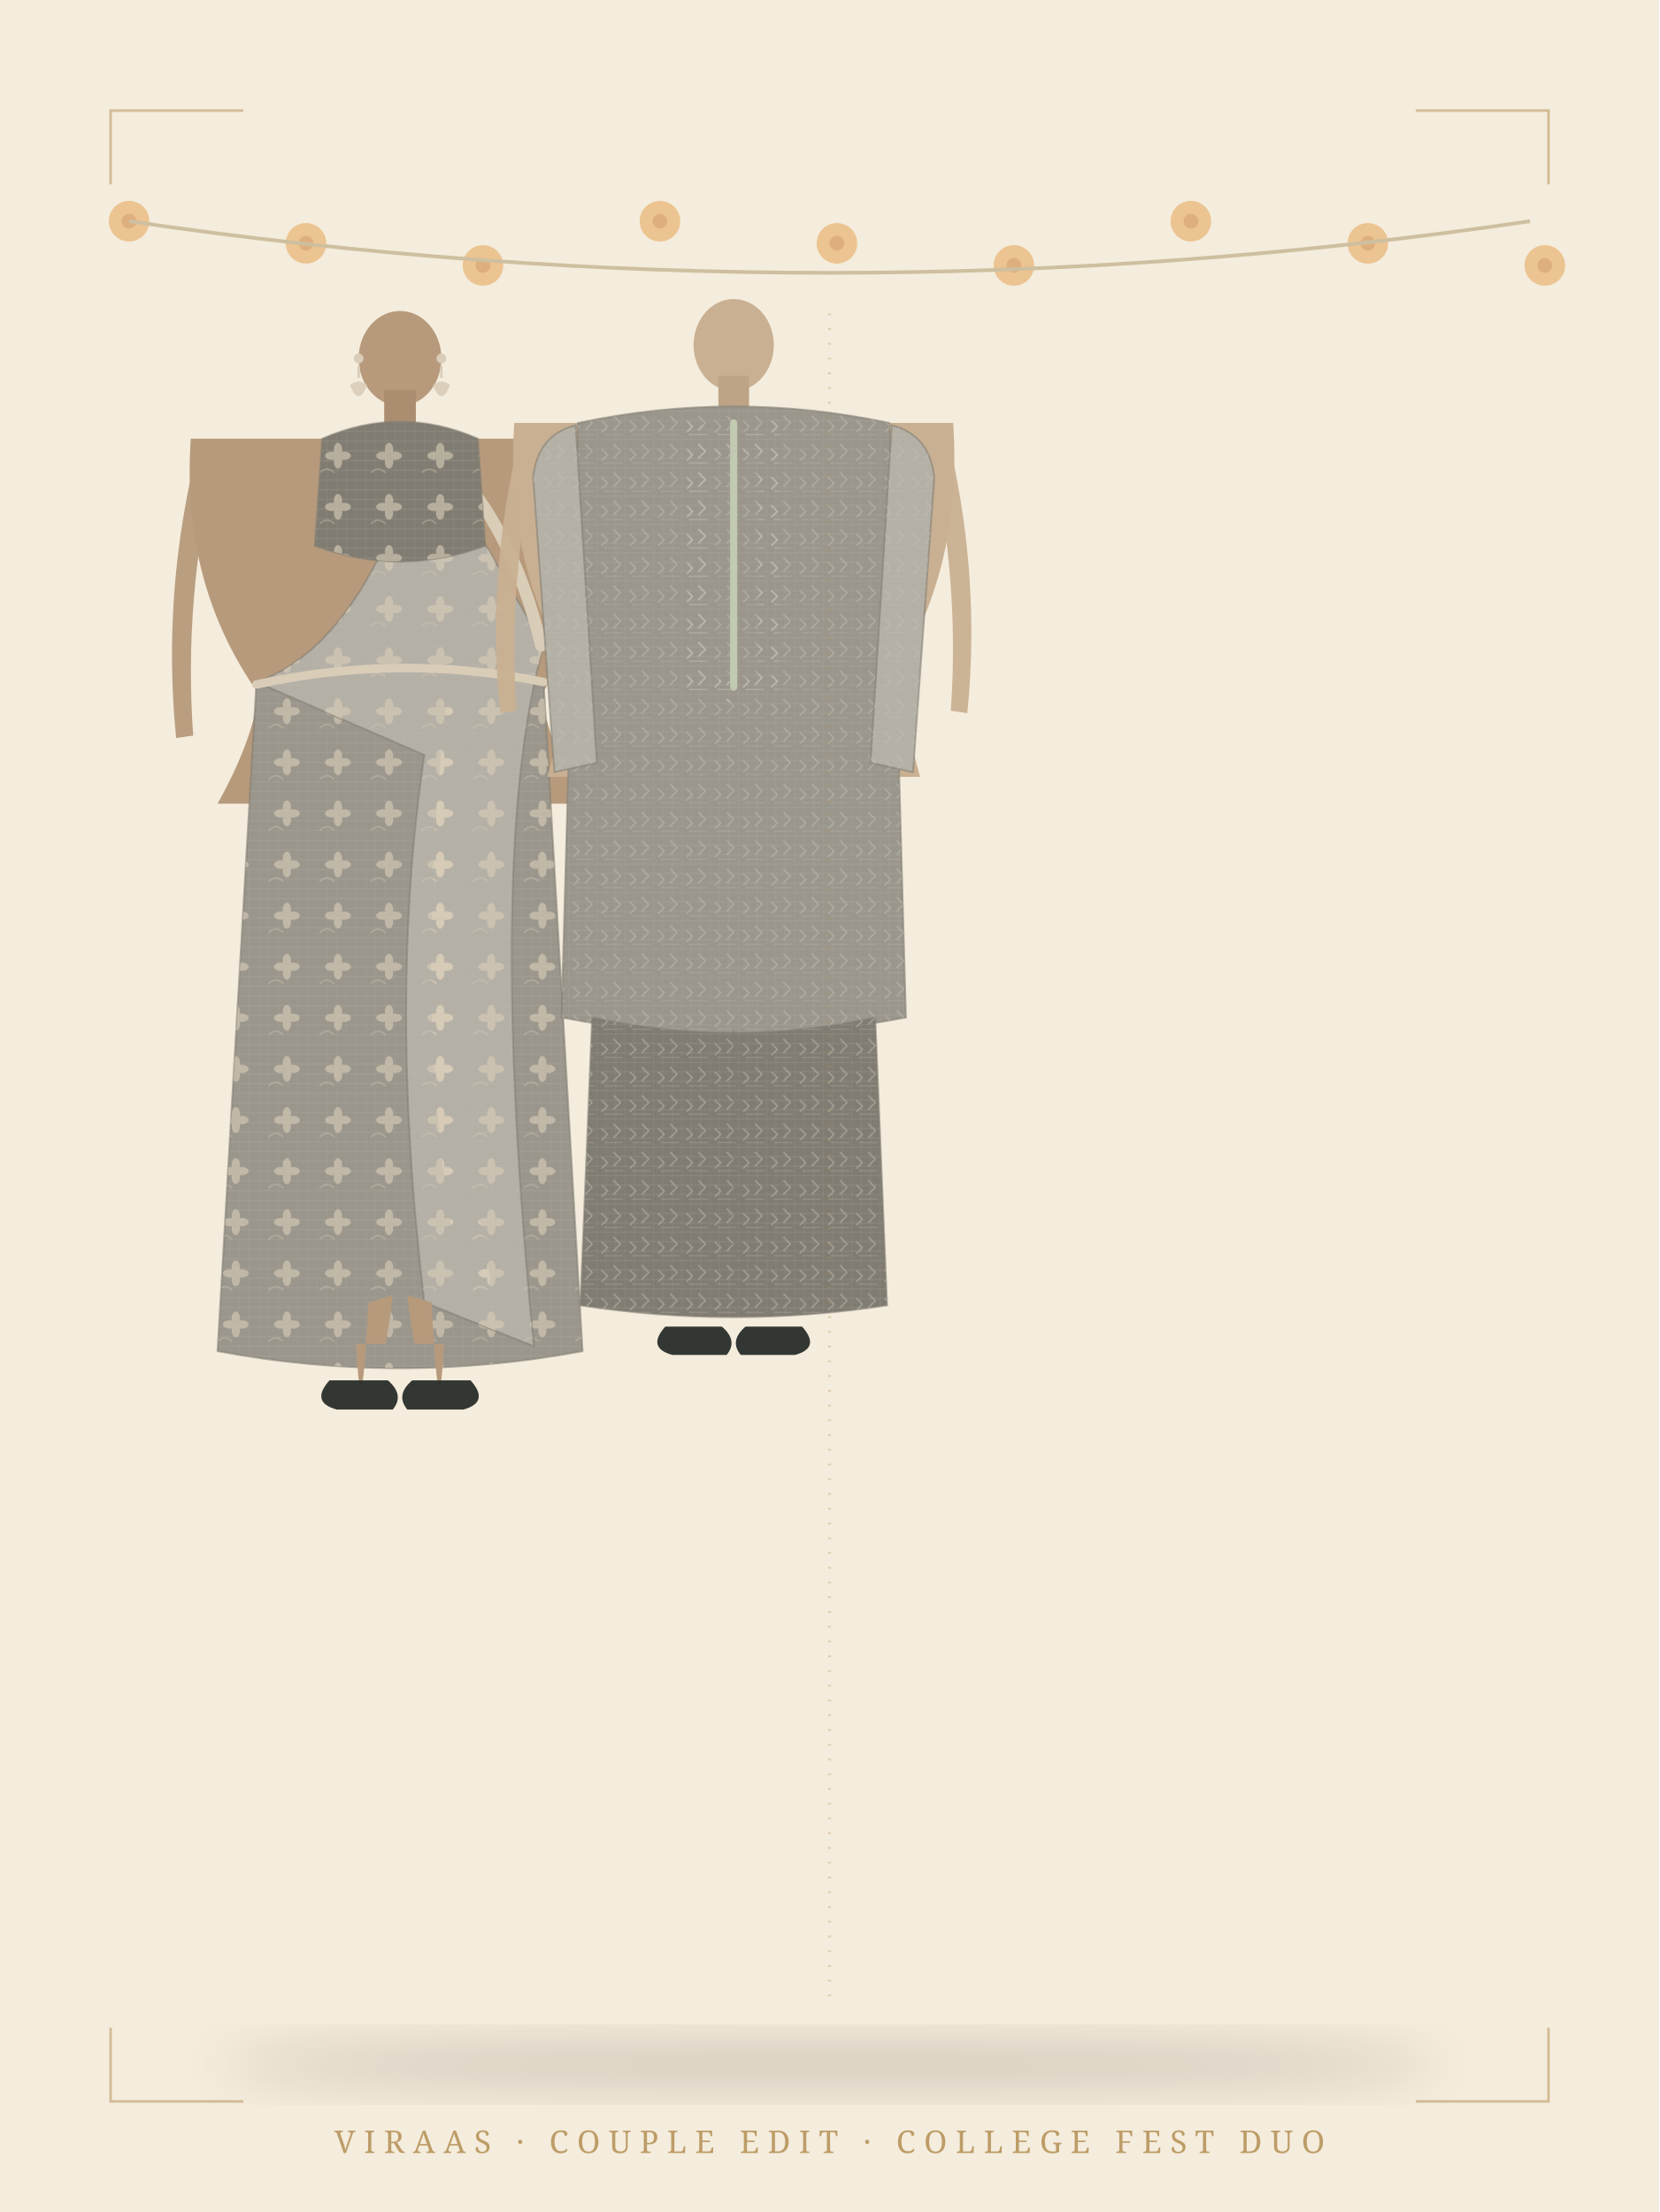
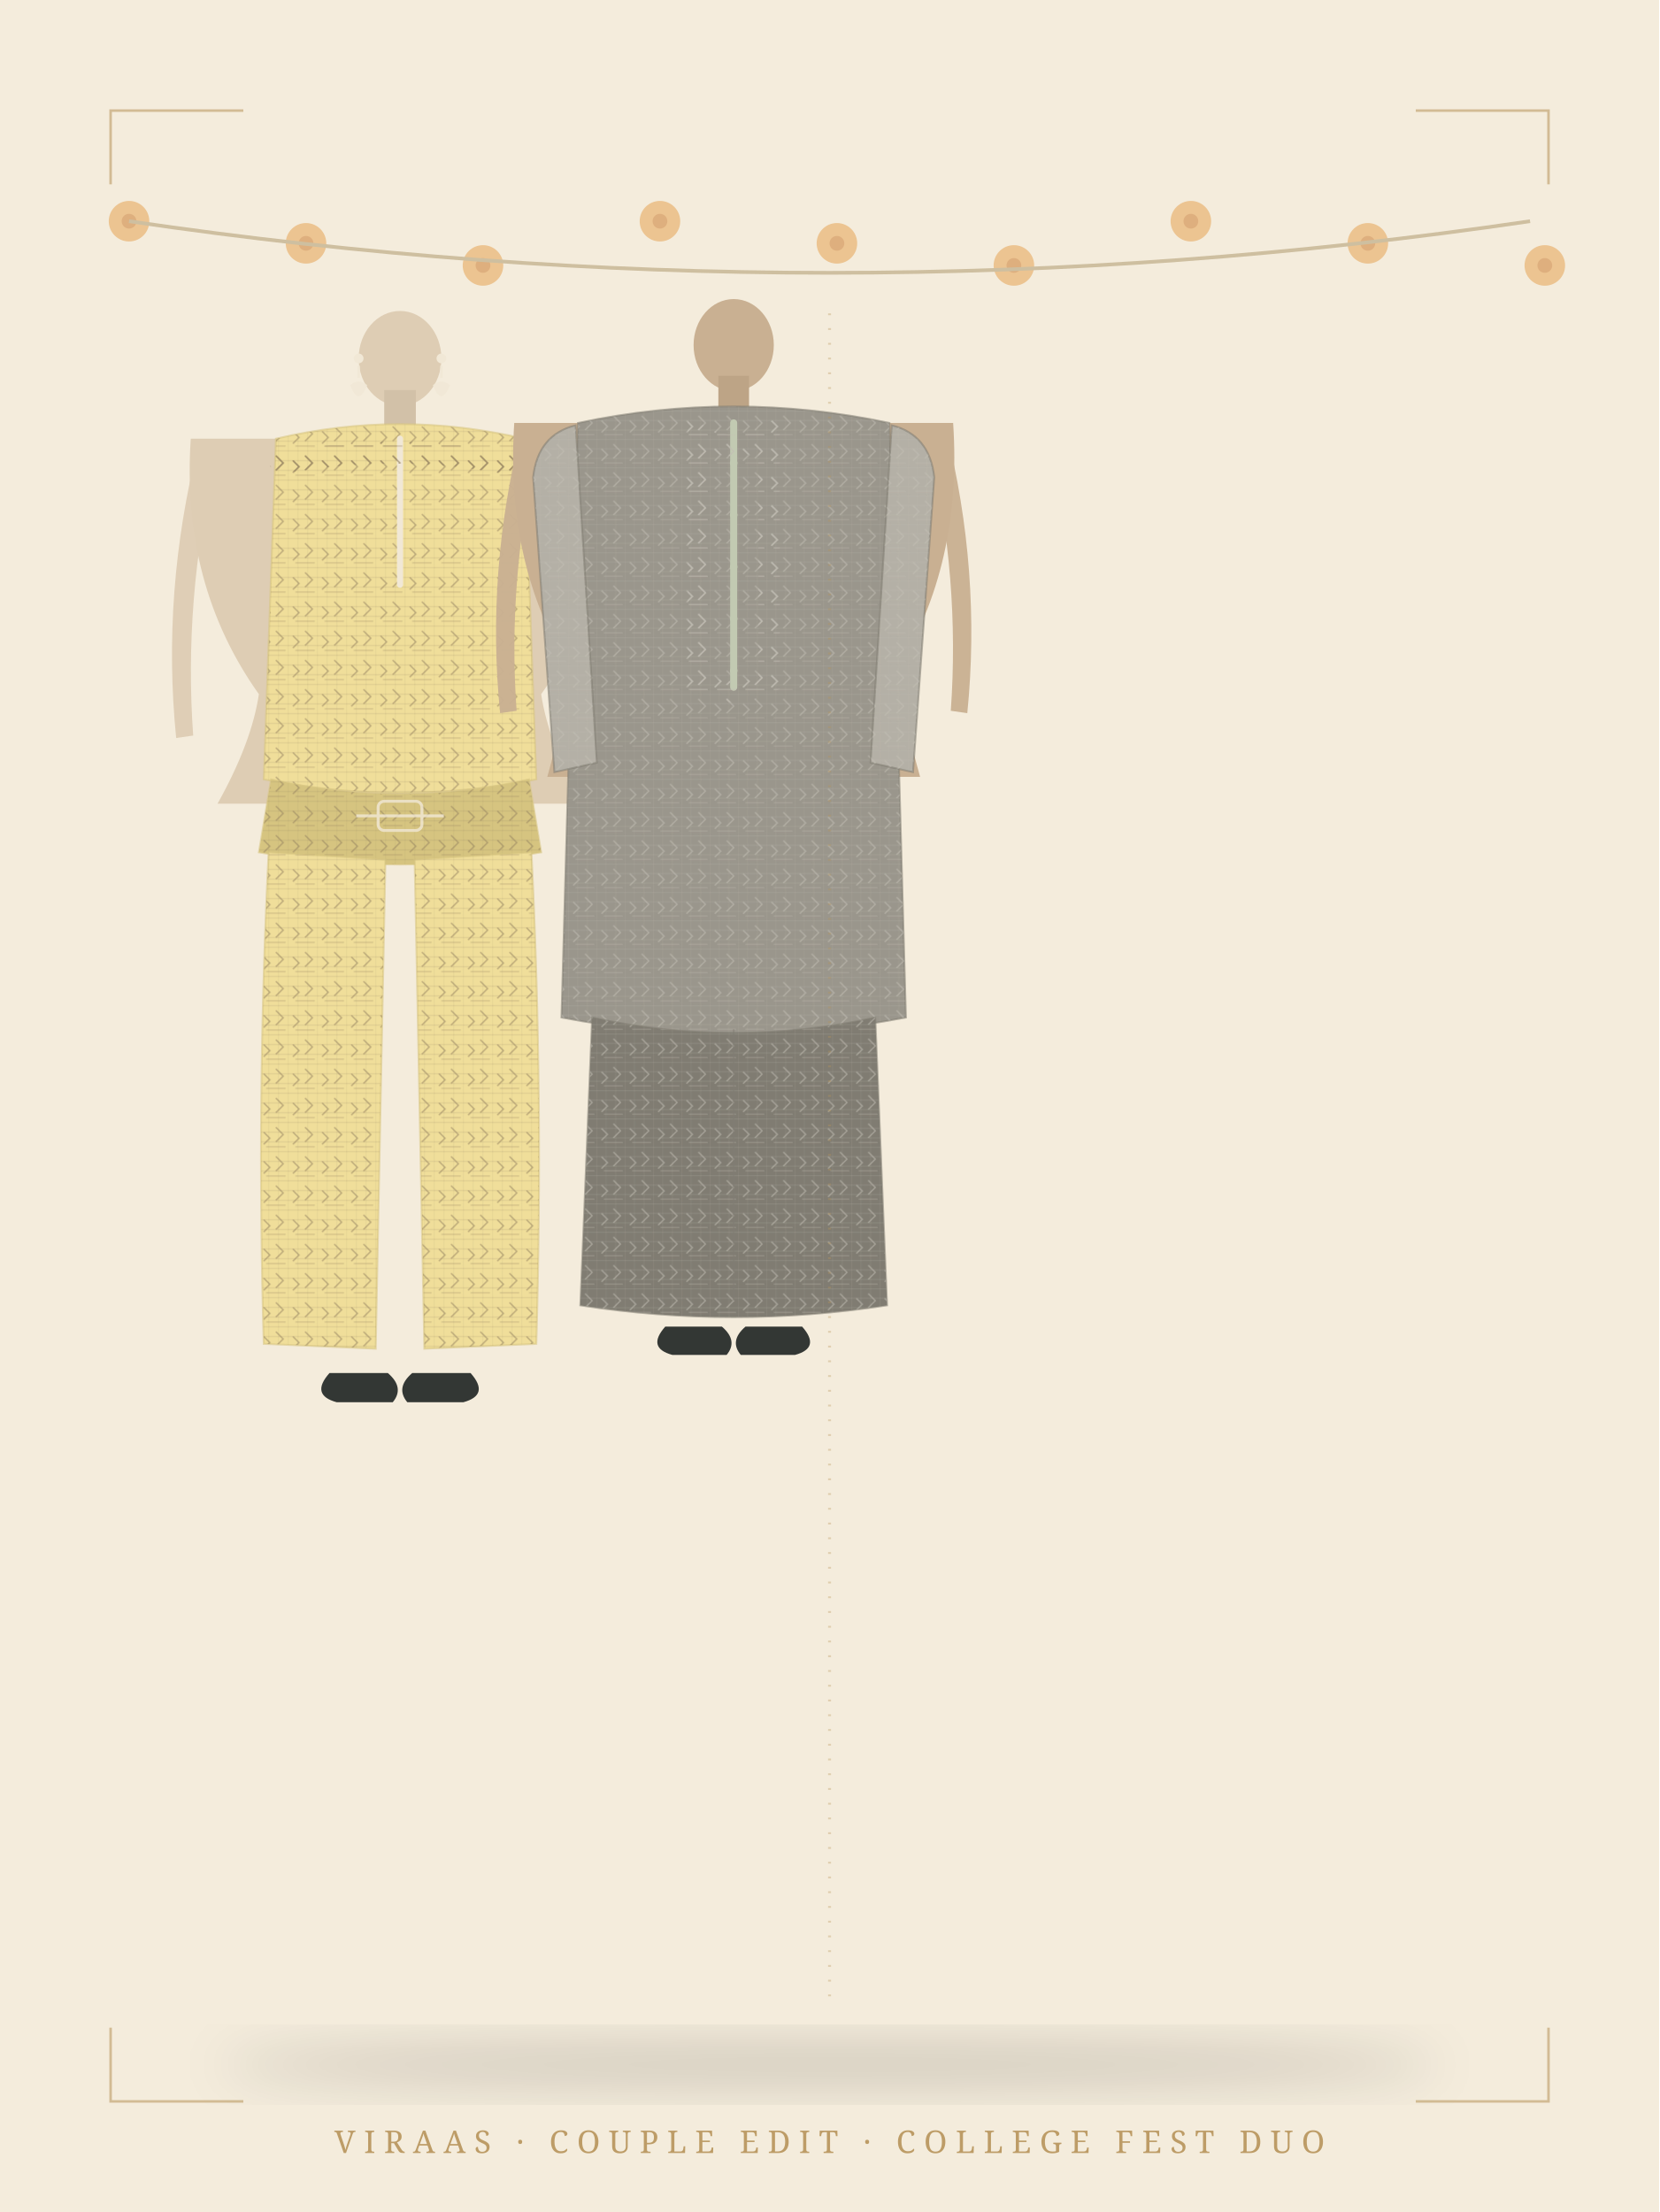
<svg xmlns="http://www.w3.org/2000/svg" viewBox="0 0 900 1200" width="900" height="1200">
  <defs>
-     <pattern id="f-cv3v1ybh" patternUnits="userSpaceOnUse" width="24" height="24">
+     <pattern id="f-cvl23shsh" patternUnits="userSpaceOnUse" width="24" height="24">
+       <path d="M0 6 H24 M0 14 H24 M0 22 H24" stroke="#8B7C5E" stroke-width="0.8" opacity="0.18" fill="none" />
+       <path d="M6 0 V24 M14 0 V24 M22 0 V24" stroke="#8B7C5E" stroke-width="0.6" opacity="0.13" fill="none" />
+     </pattern>
+     <pattern id="k-cvl23shsh" patternUnits="userSpaceOnUse" width="24" height="24">
+       <g stroke="#94815F" stroke-width="1.2" opacity="0.7" fill="none">
+         <path d="M2 6 l5 5 -5 5 M12 2 l6 6 -6 6" />
+         <path d="M4 18 h16" opacity="0.5" />
+       </g>
+     </pattern>
+     <pattern id="f-cvl23shsm" patternUnits="userSpaceOnUse" width="24" height="24">
      <path d="M0 6 H24 M0 14 H24 M0 22 H24" stroke="#c2beb4" stroke-width="0.8" opacity="0.18" fill="none" />
      <path d="M6 0 V24 M14 0 V24 M22 0 V24" stroke="#c2beb4" stroke-width="0.6" opacity="0.13" fill="none" />
    </pattern>
-     <pattern id="k-cv3v1ybh" patternUnits="userSpaceOnUse" width="42" height="42">
-       <g opacity="0.85">
-         <g fill="#D9CDB8">
-           <ellipse cx="21" cy="15" rx="3.4" ry="5.6" />
-           <ellipse cx="21" cy="25" rx="3.4" ry="5.6" />
-           <ellipse cx="16" cy="20" rx="5.6" ry="3.4" />
-           <ellipse cx="26" cy="20" rx="5.6" ry="3.4" />
-         </g>
-         <circle cx="21" cy="20" r="2.6" fill="#D9CDB8" />
-         <path d="M6 34 q6 -6 12 0" stroke="#D9CDB8" stroke-width="1.2" fill="none" opacity="0.6" />
-       </g>
-     </pattern>
-     <pattern id="f-cv3v1ybm" patternUnits="userSpaceOnUse" width="24" height="24">
-       <path d="M0 6 H24 M0 14 H24 M0 22 H24" stroke="#c2beb4" stroke-width="0.8" opacity="0.18" fill="none" />
-       <path d="M6 0 V24 M14 0 V24 M22 0 V24" stroke="#c2beb4" stroke-width="0.6" opacity="0.13" fill="none" />
-     </pattern>
-     <pattern id="k-cv3v1ybm" patternUnits="userSpaceOnUse" width="24" height="24">
+     <pattern id="k-cvl23shsm" patternUnits="userSpaceOnUse" width="24" height="24">
      <g stroke="#c2beb4" stroke-width="1.2" opacity="0.7" fill="none">
        <path d="M2 6 l5 5 -5 5 M12 2 l6 6 -6 6" />
        <path d="M4 18 h16" opacity="0.5" />
      </g>
    </pattern>
    <filter id="soft">
      <feGaussianBlur stdDeviation="14" />
    </filter>
  </defs>
  <rect width="900" height="1200" fill="#F4ECDC" />
  <g opacity="0.5">
    <circle cx="70" cy="120" r="11" fill="#E39B45" />
    <circle cx="70" cy="120" r="4" fill="#C8711F" />
    <circle cx="166" cy="132" r="11" fill="#E39B45" />
    <circle cx="166" cy="132" r="4" fill="#C8711F" />
    <circle cx="262" cy="144" r="11" fill="#E39B45" />
    <circle cx="262" cy="144" r="4" fill="#C8711F" />
    <circle cx="358" cy="120" r="11" fill="#E39B45" />
    <circle cx="358" cy="120" r="4" fill="#C8711F" />
    <circle cx="454" cy="132" r="11" fill="#E39B45" />
    <circle cx="454" cy="132" r="4" fill="#C8711F" />
    <circle cx="550" cy="144" r="11" fill="#E39B45" />
    <circle cx="550" cy="144" r="4" fill="#C8711F" />
    <circle cx="646" cy="120" r="11" fill="#E39B45" />
    <circle cx="646" cy="120" r="4" fill="#C8711F" />
    <circle cx="742" cy="132" r="11" fill="#E39B45" />
    <circle cx="742" cy="132" r="4" fill="#C8711F" />
    <circle cx="838" cy="144" r="11" fill="#E39B45" />
    <circle cx="838" cy="144" r="4" fill="#C8711F" />
    <path d="M70 120 Q450 176 830 120" stroke="#A89163" stroke-width="2" fill="none" />
  </g>
  <g transform="translate(-80 40) scale(0.66)">
    <g>
-       <ellipse cx="450" cy="234" rx="34" ry="39" fill="#B79A7C" />
-       <path d="M437 260 h26 v46 h-26z" fill="#ab8e70" />
-       <path d="M284 306 q-30 120 -18 240 l14 -2 q-8 -112 18 -224z" fill="#B79A7C" opacity="0.95" />
-       <path d="M616 306 q30 120 18 240 l-14 -2 q8 -112 -18 -224z" fill="#B79A7C" opacity="0.95" />
-       <path d="M278 300 Q270 420 334 510 Q328 550 300 600 L600 600 Q572 550 566 510 Q630 420 622 300 Z" fill="#B79A7C" />
+       <ellipse cx="450" cy="234" rx="34" ry="39" fill="#DECDB4" />
+       <path d="M437 260 h26 v46 h-26z" fill="#d2c1a8" />
+       <path d="M284 306 q-30 120 -18 240 l14 -2 q-8 -112 18 -224z" fill="#DECDB4" opacity="0.95" />
+       <path d="M616 306 q30 120 18 240 l-14 -2 q8 -112 -18 -224z" fill="#DECDB4" opacity="0.95" />
+       <path d="M278 300 Q270 420 334 510 Q328 550 300 600 L600 600 Q572 550 566 510 Q630 420 622 300 Z" fill="#DECDB4" />
    </g>
-     <clipPath id="cc-cv3v1ybh-1">
-       <path d="M300 1050 Q450 1078 600 1050 L568 500 Q450 470 332 500 Z" />
+     <clipPath id="cc-cvl23shsh-1">
+       <path d="M348 300 Q450 276 552 300 L562 580 Q450 602 338 580 Z" />
    </clipPath>
-     <path d="M300 1050 Q450 1078 600 1050 L568 500 Q450 470 332 500 Z" fill="#9A968C" stroke="#807c72" stroke-width="1.6" stroke-opacity="0.55" />
-     <g clip-path="url(#cc-cv3v1ybh-1)">
-       <path d="M300 1050 Q450 1078 600 1050 L568 500 Q450 470 332 500 Z" fill="url(#f-cv3v1ybh)" />
-       <path d="M300 1050 Q450 1078 600 1050 L568 500 Q450 470 332 500 Z" fill="url(#k-cv3v1ybh)" opacity="0.72" />
+     <path d="M348 300 Q450 276 552 300 L562 580 Q450 602 338 580 Z" fill="#F0DE9A" stroke="#d6c480" stroke-width="1.6" stroke-opacity="0.55" />
+     <g clip-path="url(#cc-cvl23shsh-1)">
+       <path d="M348 300 Q450 276 552 300 L562 580 Q450 602 338 580 Z" fill="url(#f-cvl23shsh)" />
+       <path d="M348 300 Q450 276 552 300 L562 580 Q450 602 338 580 Z" fill="url(#k-cvl23shsh)" opacity="0.72" />
    </g>
-     <clipPath id="cc-cv3v1ybh-2">
-       <path d="M332 500 Q420 470 470 300 L568 470 Q520 640 560 1046 L470 1010 Q440 760 470 560 Z" />
+     <path d="M450 300 V420" fill="none" stroke="#F1E8D6" stroke-width="5" stroke-linecap="round" />
+     <clipPath id="cc-cvl23shsh-2">
+       <path d="M344 580 Q450 604 556 580 L566 640 Q450 660 334 640 Z" />
    </clipPath>
-     <path d="M332 500 Q420 470 470 300 L568 470 Q520 640 560 1046 L470 1010 Q440 760 470 560 Z" fill="#b4b0a6" stroke="#807c72" stroke-width="1.6" stroke-opacity="0.55" />
-     <g clip-path="url(#cc-cv3v1ybh-2)">
-       <path d="M332 500 Q420 470 470 300 L568 470 Q520 640 560 1046 L470 1010 Q440 760 470 560 Z" fill="url(#f-cv3v1ybh)" />
-       <path d="M332 500 Q420 470 470 300 L568 470 Q520 640 560 1046 L470 1010 Q440 760 470 560 Z" fill="url(#k-cv3v1ybh)" opacity="0.72" />
+     <path d="M344 580 Q450 604 556 580 L566 640 Q450 660 334 640 Z" fill="#d6c480" stroke="#d6c480" stroke-width="1.6" stroke-opacity="0.55" />
+     <g clip-path="url(#cc-cvl23shsh-2)">
+       <path d="M344 580 Q450 604 556 580 L566 640 Q450 660 334 640 Z" fill="url(#f-cvl23shsh)" />
+       <path d="M344 580 Q450 604 556 580 L566 640 Q450 660 334 640 Z" fill="url(#k-cvl23shsh)" opacity="0.72" />
    </g>
-     <path d="M470 300 Q540 360 566 470" fill="none" stroke="#D9CDB8" stroke-width="10" stroke-linecap="round" />
-     <path d="M332 502 Q450 476 568 500" fill="none" stroke="#D9CDB8" stroke-width="7" stroke-linecap="round" />
-     <path d="M500 520 Q470 780 512 990" fill="none" stroke="url(#k-cv3v1ybh)" stroke-width="24" stroke-linecap="round" opacity="0.95" />
-     <clipPath id="cc-cv3v1ybh-3">
-       <path d="M386 300 Q450 272 514 300 L520 388 Q450 414 380 388Z" />
+     <g stroke="#F1E8D6" stroke-width="2.4" opacity="0.8" fill="none">
+       <path d="M414 610 h72" />
+       <rect x="432" y="598" width="36" height="24" rx="5" />
+     </g>
+     <clipPath id="cc-cvl23shsh-3">
+       <path d="M342 640 q-10 200 -4 404 l92 4 q4 -204 8 -402z" />
    </clipPath>
-     <path d="M386 300 Q450 272 514 300 L520 388 Q450 414 380 388Z" fill="#807c72" stroke="#807c72" stroke-width="1.6" stroke-opacity="0.55" />
-     <g clip-path="url(#cc-cv3v1ybh-3)">
-       <path d="M386 300 Q450 272 514 300 L520 388 Q450 414 380 388Z" fill="url(#f-cv3v1ybh)" />
-       <path d="M386 300 Q450 272 514 300 L520 388 Q450 414 380 388Z" fill="url(#k-cv3v1ybh)" opacity="0.72" />
+     <path d="M342 640 q-10 200 -4 404 l92 4 q4 -204 8 -402z" fill="#F0DE9A" stroke="#d6c480" stroke-width="1.6" stroke-opacity="0.55" />
+     <g clip-path="url(#cc-cvl23shsh-3)">
+       <path d="M342 640 q-10 200 -4 404 l92 4 q4 -204 8 -402z" fill="url(#f-cvl23shsh)" />
+       <path d="M342 640 q-10 200 -4 404 l92 4 q4 -204 8 -402z" fill="url(#k-cvl23shsh)" opacity="0.72" />
    </g>
-     <g>
-       <path d="M424 1010 q-6 120 -10 34 l24 0 q4 -20 6 -40z" fill="#B79A7C" />
-       <path d="M476 1010 q6 120 10 34 l-24 0 q-4 -20 -6 -40z" fill="#B79A7C" />
+     <clipPath id="cc-cvl23shsh-4">
+       <path d="M558 640 q10 200 4 404 l-92 4 q-4 -204 -8 -402z" />
+     </clipPath>
+     <path d="M558 640 q10 200 4 404 l-92 4 q-4 -204 -8 -402z" fill="#F0DE9A" stroke="#d6c480" stroke-width="1.6" stroke-opacity="0.55" />
+     <g clip-path="url(#cc-cvl23shsh-4)">
+       <path d="M558 640 q10 200 4 404 l-92 4 q-4 -204 -8 -402z" fill="url(#f-cvl23shsh)" />
+       <path d="M558 640 q10 200 4 404 l-92 4 q-4 -204 -8 -402z" fill="url(#k-cvl23shsh)" opacity="0.72" />
    </g>
+     <path d="M352 320 Q450 302 548 322" fill="none" stroke="url(#k-cvl23shsh)" stroke-width="18" stroke-linecap="round" opacity="0.95" />
    <g fill="#2A2E2C" opacity="0.95">
-       <path d="M392 1074 q-16 18 6 24 h46 q10 -12 -4 -24z" />
-       <path d="M508 1074 q16 18 -6 24 h-46 q-10 -12 4 -24z" />
+       <path d="M392 1068 q-16 18 6 24 h46 q10 -12 -4 -24z" />
+       <path d="M508 1068 q16 18 -6 24 h-46 q-10 -12 4 -24z" />
    </g>
    <g>
      <g>
-         <circle cx="416" cy="234" r="4" fill="#D9CDB8" />
-         <path d="M416 240 l0 10" stroke="#D9CDB8" stroke-width="2" />
-         <path d="M409 256 Q416 274 423 256 Q416 250 409 256z" fill="#D9CDB8" opacity="0.9" />
+         <circle cx="416" cy="234" r="4" fill="#F1E8D6" />
+         <path d="M416 240 l0 10" stroke="#F1E8D6" stroke-width="2" />
+         <path d="M409 256 Q416 274 423 256 Q416 250 409 256z" fill="#F1E8D6" opacity="0.9" />
      </g>
      <g>
-         <circle cx="484" cy="234" r="4" fill="#D9CDB8" />
-         <path d="M484 240 l0 10" stroke="#D9CDB8" stroke-width="2" />
-         <path d="M477 256 Q484 274 491 256 Q484 250 477 256z" fill="#D9CDB8" opacity="0.9" />
+         <circle cx="484" cy="234" r="4" fill="#F1E8D6" />
+         <path d="M484 240 l0 10" stroke="#F1E8D6" stroke-width="2" />
+         <path d="M477 256 Q484 274 491 256 Q484 250 477 256z" fill="#F1E8D6" opacity="0.9" />
      </g>
    </g>
  </g>
  <g transform="translate(110 40) scale(0.64)">
    <g>
      <ellipse cx="450" cy="230" rx="34" ry="39" fill="#C9B092" />
      <path d="M437 256 h26 v46 h-26z" fill="#bda486" />
      <path d="M270 302 q-30 120 -18 240 l14 -2 q-8 -112 18 -224z" fill="#C9B092" opacity="0.95" />
      <path d="M630 302 q30 120 18 240 l-14 -2 q8 -112 -18 -224z" fill="#C9B092" opacity="0.95" />
      <path d="M264 296 Q256 416 312 506 Q306 546 292 596 L608 596 Q594 546 588 506 Q644 416 636 296 Z" fill="#C9B092" />
    </g>
-     <clipPath id="cc-cv3v1ybm-1">
+     <clipPath id="cc-cvl23shsm-1">
      <path d="M318 296 Q450 268 582 296 L596 800 Q450 828 304 800 Z" />
    </clipPath>
    <path d="M318 296 Q450 268 582 296 L596 800 Q450 828 304 800 Z" fill="#9A968C" stroke="#807c72" stroke-width="1.6" stroke-opacity="0.55" />
-     <g clip-path="url(#cc-cv3v1ybm-1)">
-       <path d="M318 296 Q450 268 582 296 L596 800 Q450 828 304 800 Z" fill="url(#f-cv3v1ybm)" />
-       <path d="M318 296 Q450 268 582 296 L596 800 Q450 828 304 800 Z" fill="url(#k-cv3v1ybm)" opacity="0.72" />
+     <g clip-path="url(#cc-cvl23shsm-1)">
+       <path d="M318 296 Q450 268 582 296 L596 800 Q450 828 304 800 Z" fill="url(#f-cvl23shsm)" />
+       <path d="M318 296 Q450 268 582 296 L596 800 Q450 828 304 800 Z" fill="url(#k-cvl23shsm)" opacity="0.72" />
    </g>
    <path d="M450 296 V520" fill="none" stroke="#C2CAB2" stroke-width="6" stroke-linecap="round" />
    <g>
      <circle cx="450" cy="330" r="3.2" fill="#C2CAB2" />
      <circle cx="450" cy="374" r="3.2" fill="#C2CAB2" />
      <circle cx="450" cy="418" r="3.2" fill="#C2CAB2" />
      <circle cx="450" cy="462" r="3.2" fill="#C2CAB2" />
      <circle cx="450" cy="506" r="3.2" fill="#C2CAB2" />
    </g>
-     <clipPath id="cc-cv3v1ybm-2">
+     <clipPath id="cc-cvl23shsm-2">
      <path d="M316 298 q-32 8 -36 44 l18 250 l36 -8 z" />
    </clipPath>
    <path d="M316 298 q-32 8 -36 44 l18 250 l36 -8 z" fill="#b4b0a6" stroke="#807c72" stroke-width="1.6" stroke-opacity="0.55" />
-     <g clip-path="url(#cc-cv3v1ybm-2)">
-       <path d="M316 298 q-32 8 -36 44 l18 250 l36 -8 z" fill="url(#f-cv3v1ybm)" />
-       <path d="M316 298 q-32 8 -36 44 l18 250 l36 -8 z" fill="url(#k-cv3v1ybm)" opacity="0.72" />
+     <g clip-path="url(#cc-cvl23shsm-2)">
+       <path d="M316 298 q-32 8 -36 44 l18 250 l36 -8 z" fill="url(#f-cvl23shsm)" />
+       <path d="M316 298 q-32 8 -36 44 l18 250 l36 -8 z" fill="url(#k-cvl23shsm)" opacity="0.72" />
    </g>
-     <clipPath id="cc-cv3v1ybm-3">
+     <clipPath id="cc-cvl23shsm-3">
      <path d="M584 298 q32 8 36 44 l-18 250 l-36 -8 z" />
    </clipPath>
    <path d="M584 298 q32 8 36 44 l-18 250 l-36 -8 z" fill="#b4b0a6" stroke="#807c72" stroke-width="1.6" stroke-opacity="0.55" />
-     <g clip-path="url(#cc-cv3v1ybm-3)">
-       <path d="M584 298 q32 8 36 44 l-18 250 l-36 -8 z" fill="url(#f-cv3v1ybm)" />
-       <path d="M584 298 q32 8 36 44 l-18 250 l-36 -8 z" fill="url(#k-cv3v1ybm)" opacity="0.72" />
+     <g clip-path="url(#cc-cvl23shsm-3)">
+       <path d="M584 298 q32 8 36 44 l-18 250 l-36 -8 z" fill="url(#f-cvl23shsm)" />
+       <path d="M584 298 q32 8 36 44 l-18 250 l-36 -8 z" fill="url(#k-cvl23shsm)" opacity="0.72" />
    </g>
-     <path d="M420 306 q30 18 60 0 l0 210 q-30 16 -60 0z" fill="none" stroke="url(#k-cv3v1ybm)" stroke-width="18" stroke-linecap="round" opacity="0.95" />
-     <clipPath id="cc-cv3v1ybm-4">
+     <path d="M420 306 q30 18 60 0 l0 210 q-30 16 -60 0z" fill="none" stroke="url(#k-cvl23shsm)" stroke-width="18" stroke-linecap="round" opacity="0.95" />
+     <clipPath id="cc-cvl23shsm-4">
      <path d="M330 800 Q450 826 570 800 L580 1044 Q450 1064 320 1044 Z" />
    </clipPath>
    <path d="M330 800 Q450 826 570 800 L580 1044 Q450 1064 320 1044 Z" fill="#807c72" stroke="#807c72" stroke-width="1.6" stroke-opacity="0.55" />
-     <g clip-path="url(#cc-cv3v1ybm-4)">
-       <path d="M330 800 Q450 826 570 800 L580 1044 Q450 1064 320 1044 Z" fill="url(#f-cv3v1ybm)" />
-       <path d="M330 800 Q450 826 570 800 L580 1044 Q450 1064 320 1044 Z" fill="url(#k-cv3v1ybm)" opacity="0.72" />
+     <g clip-path="url(#cc-cvl23shsm-4)">
+       <path d="M330 800 Q450 826 570 800 L580 1044 Q450 1064 320 1044 Z" fill="url(#f-cvl23shsm)" />
+       <path d="M330 800 Q450 826 570 800 L580 1044 Q450 1064 320 1044 Z" fill="url(#k-cvl23shsm)" opacity="0.72" />
    </g>
    <g stroke="#807c72" stroke-width="1.6" opacity="0.5" fill="none">
      <path d="M450 810 V1040" />
    </g>
    <g fill="#2A2E2C" opacity="0.95">
      <path d="M392 1062 q-16 18 6 24 h46 q10 -12 -4 -24z" />
      <path d="M508 1062 q16 18 -6 24 h-46 q-10 -12 4 -24z" />
    </g>
  </g>
  <ellipse cx="450" cy="1120" rx="330" ry="18" fill="#000" opacity="0.12" filter="url(#soft)" />
  <path d="M450 170 V1090" stroke="#B7945A" stroke-width="1.6" opacity="0.35" stroke-dasharray="1 7" />
  <g fill="none" stroke="#B7945A" opacity="0.55" stroke-width="1.4">
    <path d="M60 100 V60 H132" />
    <path d="M768 60 H840 V100" />
    <path d="M60 1100 V1140 H132" />
    <path d="M768 1140 H840 V1100" />
  </g>
  <text x="450" y="1168" text-anchor="middle" font-family="Georgia, serif" font-size="17" letter-spacing="4.6" fill="#B7945A" opacity="0.9">VIRAAS · COUPLE EDIT · COLLEGE FEST DUO</text>
</svg>
